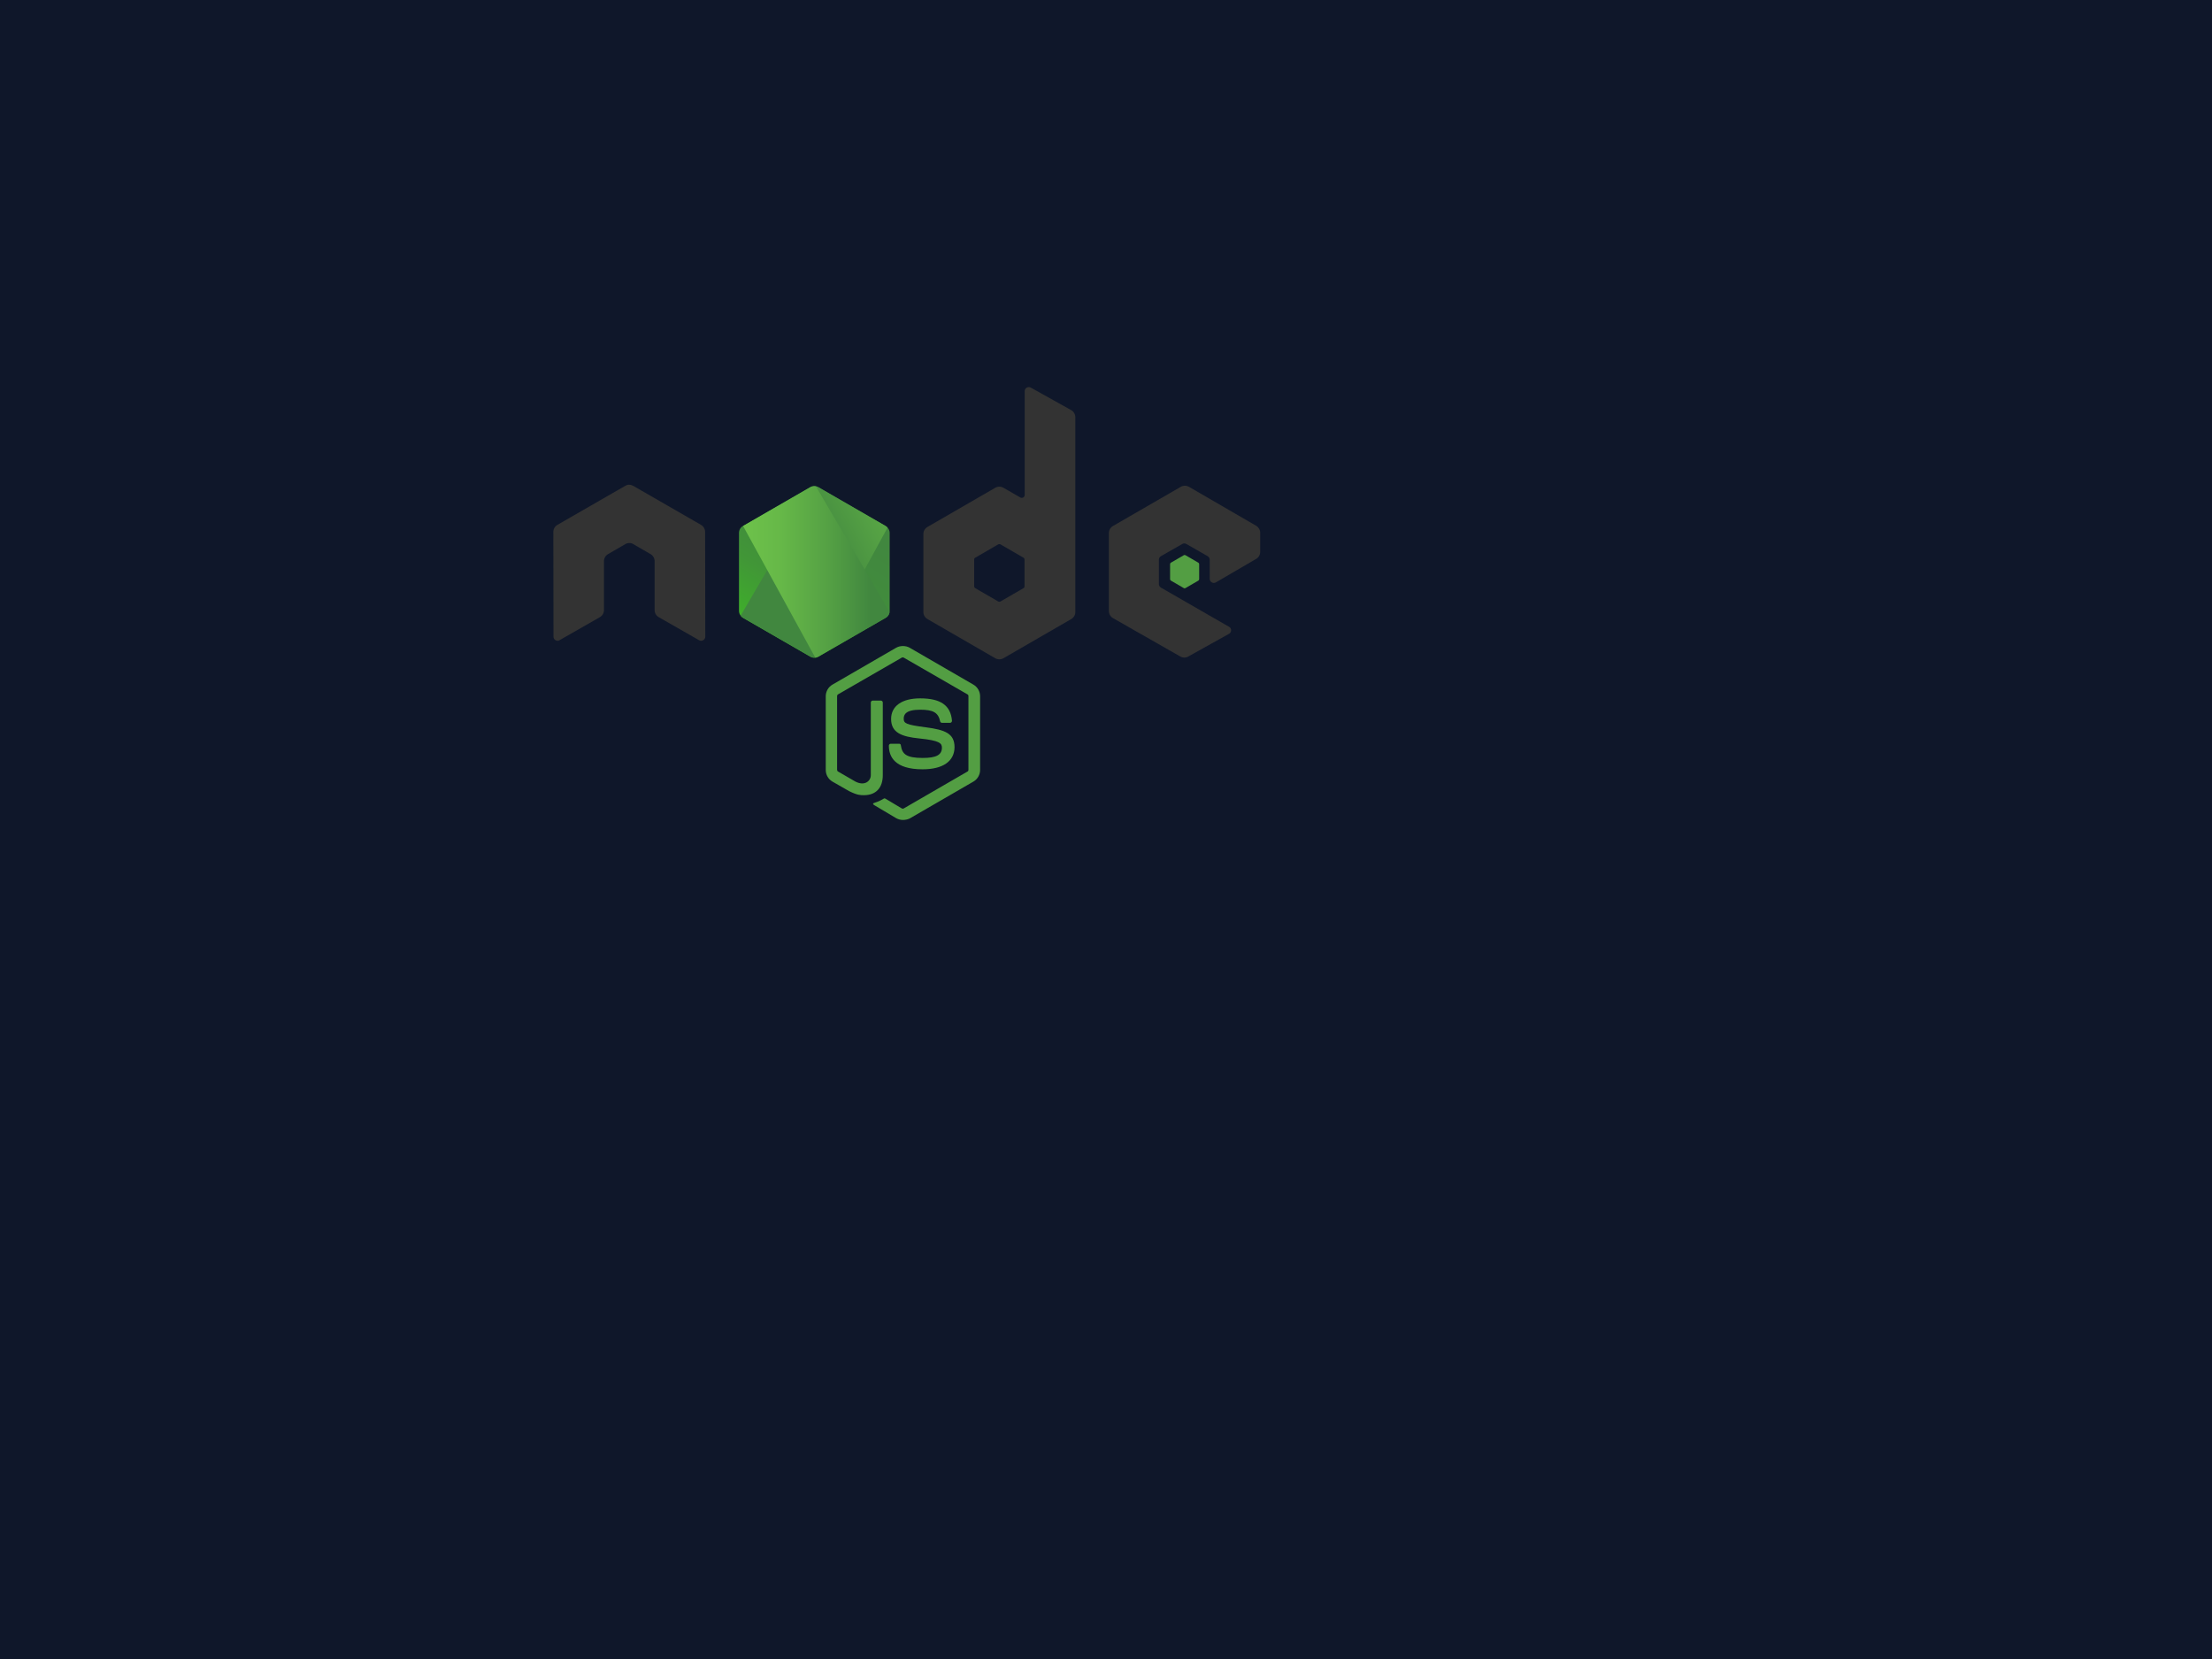
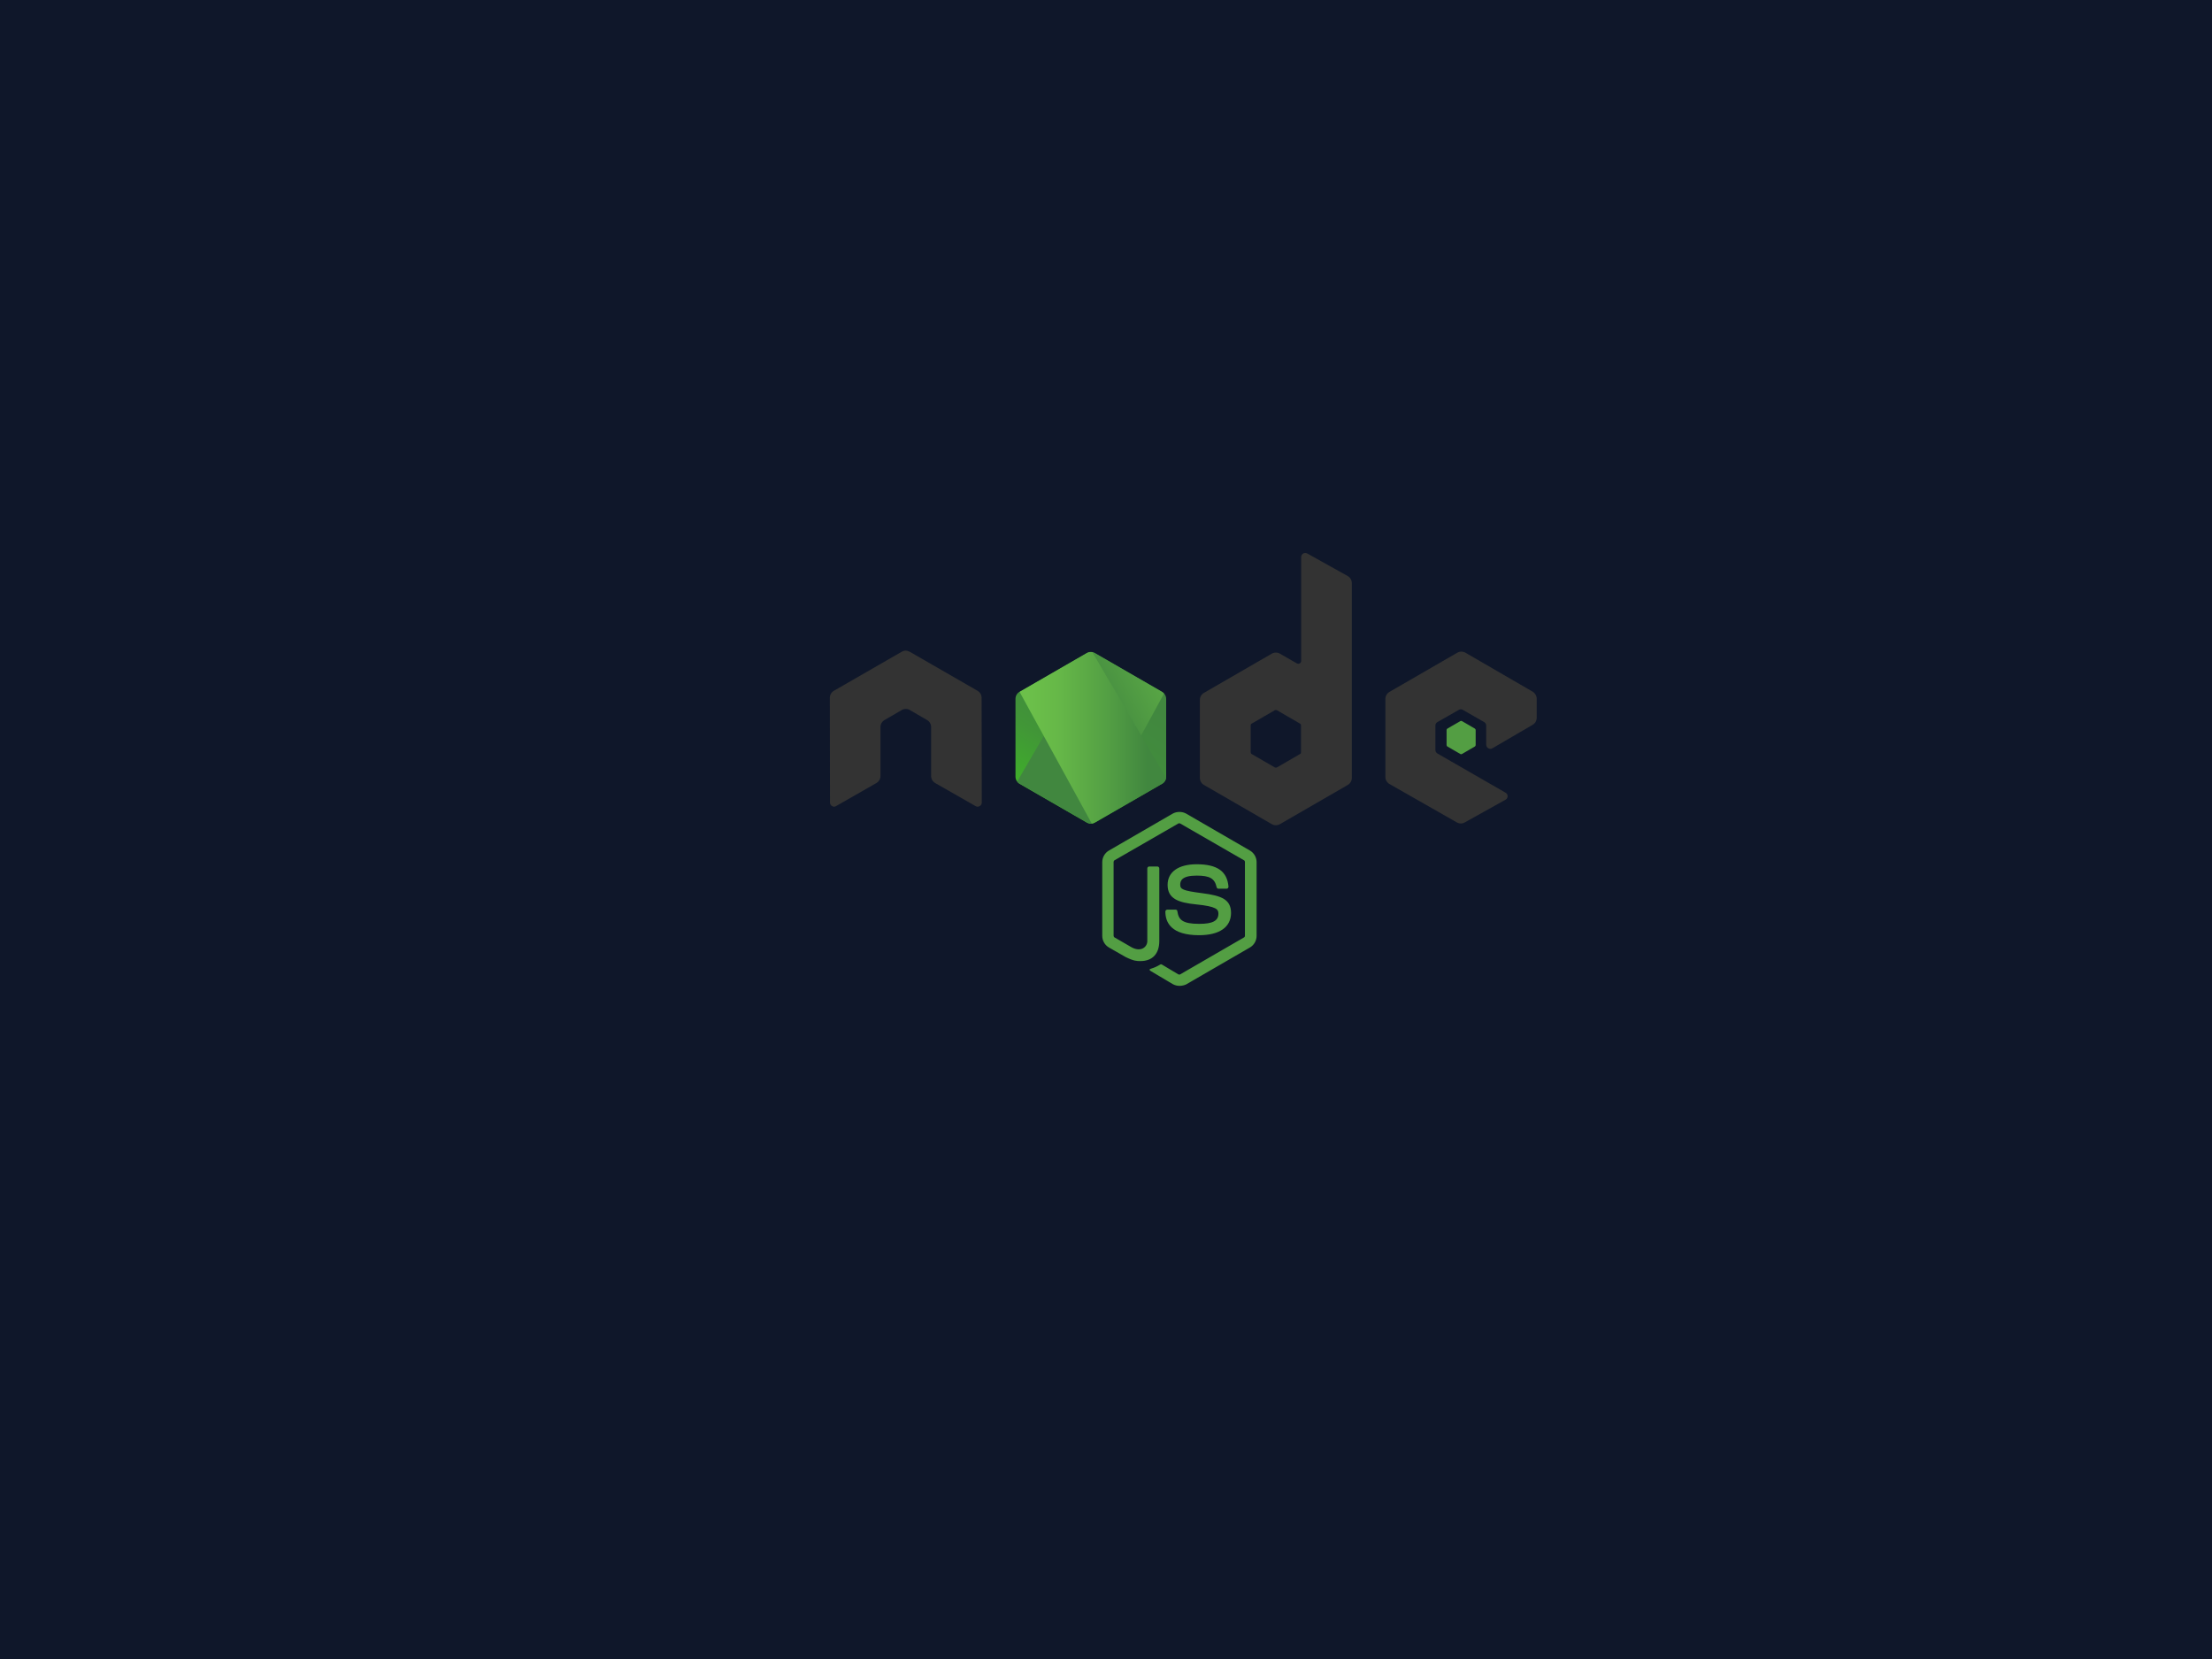
<svg xmlns="http://www.w3.org/2000/svg" width="400" height="300" viewBox="0 0 400 300" fill="none">
  <rect width="400" height="300" fill="#0F172A" />
-   <g transform="translate(100,70) scale(0.25)">
+   <g transform="translate(150,100) scale(0.25)">
    <defs>
      <linearGradient x1="68.188%" y1="17.487%" x2="27.823%" y2="89.755%" id="b">
        <stop stop-color="#41873F" offset="0%" />
        <stop stop-color="#418B3D" offset="32.88%" />
        <stop stop-color="#419637" offset="63.52%" />
        <stop stop-color="#3FA92D" offset="93.19%" />
        <stop stop-color="#3FAE2A" offset="100%" />
      </linearGradient>
      <path id="a" d="M57.903 1.85a5.957 5.957 0 0 0-5.894 0L3.352 29.933c-1.85 1.04-2.89 3.005-2.89 5.085v56.286c0 2.08 1.156 4.045 2.89 5.085l48.657 28.085a5.957 5.957 0 0 0 5.894 0l48.658-28.085c1.849-1.04 2.89-3.005 2.89-5.085V35.019c0-2.08-1.157-4.045-2.89-5.085L57.903 1.85z" />
      <linearGradient x1="43.277%" y1="55.169%" x2="159.245%" y2="-18.306%" id="d">
        <stop stop-color="#41873F" offset="13.76%" />
        <stop stop-color="#54A044" offset="40.32%" />
        <stop stop-color="#66B848" offset="71.36%" />
        <stop stop-color="#6CC04A" offset="90.81%" />
      </linearGradient>
      <linearGradient x1="-4413.77%" y1="13.43%" x2="5327.93%" y2="13.43%" id="e">
        <stop stop-color="#6CC04A" offset="9.192%" />
        <stop stop-color="#66B848" offset="28.64%" />
        <stop stop-color="#54A044" offset="59.68%" />
        <stop stop-color="#41873F" offset="86.24%" />
      </linearGradient>
      <linearGradient x1="-4.389%" y1="49.997%" x2="101.499%" y2="49.997%" id="f">
        <stop stop-color="#6CC04A" offset="9.192%" />
        <stop stop-color="#66B848" offset="28.64%" />
        <stop stop-color="#54A044" offset="59.68%" />
        <stop stop-color="#41873F" offset="86.24%" />
      </linearGradient>
      <linearGradient x1="-9713.77%" y1="36.21%" x2="27.93%" y2="36.21%" id="g">
        <stop stop-color="#6CC04A" offset="9.192%" />
        <stop stop-color="#66B848" offset="28.64%" />
        <stop stop-color="#54A044" offset="59.68%" />
        <stop stop-color="#41873F" offset="86.24%" />
      </linearGradient>
      <linearGradient x1="-103.861%" y1="50.275%" x2="100.797%" y2="50.275%" id="h">
        <stop stop-color="#6CC04A" offset="9.192%" />
        <stop stop-color="#66B848" offset="28.64%" />
        <stop stop-color="#54A044" offset="59.68%" />
        <stop stop-color="#41873F" offset="86.24%" />
      </linearGradient>
      <linearGradient x1="130.613%" y1="-211.069%" x2="4.393%" y2="201.605%" id="i">
        <stop stop-color="#41873F" offset="0%" />
        <stop stop-color="#418B3D" offset="32.88%" />
        <stop stop-color="#419637" offset="63.52%" />
        <stop stop-color="#3FA92D" offset="93.19%" />
        <stop stop-color="#3FAE2A" offset="100%" />
      </linearGradient>
    </defs>
    <g fill="none">
      <path d="M253.11 313.094c-1.733 0-3.351-.462-4.854-1.271l-15.371-9.13c-2.312-1.272-1.156-1.734-.462-1.965 3.12-1.04 3.698-1.272 6.934-3.12.347-.232.81-.116 1.156.115l11.789 7.05c.462.231 1.04.231 1.386 0l46.115-26.698c.462-.231.694-.694.694-1.271v-53.28c0-.579-.232-1.04-.694-1.272l-46.115-26.582c-.462-.232-1.04-.232-1.386 0l-46.115 26.582c-.462.231-.694.809-.694 1.271v53.28c0 .463.232 1.04.694 1.272l12.598 7.281c6.819 3.467 11.095-.578 11.095-4.623v-52.587c0-.693.578-1.387 1.387-1.387h5.894c.694 0 1.387.578 1.387 1.387v52.587c0 9.13-4.97 14.447-13.638 14.447-2.658 0-4.738 0-10.633-2.89l-12.135-6.934c-3.005-1.733-4.854-4.97-4.854-8.437v-53.28c0-3.467 1.849-6.704 4.854-8.437l46.114-26.698c2.89-1.618 6.82-1.618 9.709 0l46.114 26.698c3.005 1.733 4.855 4.97 4.855 8.437v53.28c0 3.467-1.85 6.704-4.855 8.437l-46.114 26.698c-1.503.694-3.236 1.04-4.854 1.04zm14.216-36.637c-20.225 0-24.386-9.246-24.386-17.105 0-.694.578-1.387 1.387-1.387h6.01c.693 0 1.271.462 1.271 1.156.925 6.125 3.583 9.13 15.834 9.13 9.708 0 13.87-2.196 13.87-7.397 0-3.005-1.157-5.2-16.297-6.703-12.598-1.272-20.457-4.045-20.457-14.1 0-9.362 7.86-14.91 21.035-14.91 14.793 0 22.075 5.086 23 16.18 0 .348-.116.694-.347 1.041-.232.231-.578.462-.925.462h-6.01c-.578 0-1.156-.462-1.271-1.04-1.387-6.356-4.97-8.437-14.447-8.437-10.633 0-11.905 3.699-11.905 6.472 0 3.352 1.503 4.392 15.834 6.241 14.216 1.85 20.92 4.508 20.92 14.447-.116 10.171-8.437 15.95-23.116 15.95z" fill="#539E43" />
      <path d="M110.028 104.712c0-2.08-1.156-4.046-3.005-5.086l-49.004-28.2c-.81-.463-1.734-.694-2.658-.81h-.463c-.924 0-1.849.347-2.658.81l-49.004 28.2c-1.85 1.04-3.005 3.005-3.005 5.086l.116 75.817c0 1.04.578 2.08 1.502 2.543.925.578 2.08.578 2.89 0l29.125-16.643c1.849-1.04 3.005-3.005 3.005-5.085v-35.482c0-2.08 1.155-4.045 3.005-5.085l12.366-7.166c.925-.578 1.965-.81 3.005-.81 1.04 0 2.08.232 2.89.81l12.366 7.166c1.85 1.04 3.005 3.004 3.005 5.085v35.482c0 2.08 1.156 4.045 3.005 5.085l29.125 16.643c.925.578 2.08.578 3.005 0 .925-.463 1.503-1.503 1.503-2.543l-.116-75.817z" fill="#333" />
      <path d="M345.571.347c-.924-.463-2.08-.463-2.89 0-.924.578-1.502 1.502-1.502 2.542v75.125c0 .693-.346 1.386-1.04 1.849-.693.346-1.387.346-2.08 0l-12.251-7.05a5.957 5.957 0 0 0-5.895 0l-49.004 28.316c-1.849 1.04-3.005 3.005-3.005 5.085v56.516c0 2.08 1.156 4.046 3.005 5.086l49.004 28.316a5.957 5.957 0 0 0 5.895 0l49.004-28.316c1.849-1.04 3.005-3.005 3.005-5.086V21.844c0-2.196-1.156-4.16-3.005-5.201L345.572.347zm-4.507 143.776c0 .578-.231 1.04-.694 1.271l-16.758 9.708a1.714 1.714 0 0 1-1.503 0l-16.758-9.708c-.463-.231-.694-.809-.694-1.271v-19.417c0-.578.231-1.04.694-1.271l16.758-9.709a1.714 1.714 0 0 1 1.503 0l16.758 9.709c.463.23.694.809.694 1.271v19.417z" fill="#333" />
      <path d="M508.648 124.244c1.85-1.04 2.89-3.005 2.89-5.086v-13.753c0-2.08-1.156-4.045-2.89-5.085l-48.657-28.2a5.957 5.957 0 0 0-5.894 0l-49.004 28.315c-1.85 1.04-3.005 3.005-3.005 5.086v56.516c0 2.08 1.155 4.045 3.005 5.085l48.657 27.738c1.85 1.04 4.045 1.04 5.779 0L489 178.45c.925-.463 1.503-1.503 1.503-2.543 0-1.04-.578-2.08-1.503-2.543l-49.235-28.316c-.924-.577-1.502-1.502-1.502-2.542v-17.683c0-1.04.578-2.08 1.502-2.543l15.372-8.784a2.821 2.821 0 0 1 3.005 0l15.371 8.784c.925.578 1.503 1.502 1.503 2.543v13.869c0 1.04.578 2.08 1.502 2.542.925.578 2.08.578 3.005 0l29.125-16.99z" fill="#333" />
      <path d="M456.293 121.586a1.05 1.05 0 0 1 1.155 0l9.362 5.432c.347.23.578.577.578 1.04v10.864c0 .462-.231.809-.578 1.04l-9.362 5.432a1.05 1.05 0 0 1-1.155 0l-9.362-5.432c-.347-.231-.578-.578-.578-1.04v-10.864c0-.463.231-.81.578-1.04l9.362-5.432z" fill="#539E43" />
      <g transform="translate(134.068 70.501)">
        <mask id="c" fill="#fff">
          <use href="#a" />
        </mask>
        <use fill="url(#b)" href="#a" />
        <g mask="url(#c)">
          <path d="M51.893 1.85L3.121 29.933C1.27 30.974 0 32.94 0 35.02v56.286c0 1.387.578 2.658 1.502 3.698L56.285 1.156c-1.387-.231-3.005-.116-4.392.693zM56.632 125.053c.462-.116.925-.347 1.387-.578l48.773-28.085c1.85-1.04 3.005-3.005 3.005-5.085V35.019c0-1.502-.694-3.005-1.734-4.045l-51.43 94.079z" />
          <path d="M106.676 29.934L57.788 1.85a8.025 8.025 0 0 0-1.503-.578L1.502 95.12a6.082 6.082 0 0 0 1.619 1.387l48.888 28.085c1.387.809 3.005 1.04 4.507.577l51.432-94.078c-.347-.462-.81-.81-1.272-1.156z" fill="url(#d)" />
        </g>
        <g mask="url(#c)">
          <path d="M109.797 91.305V35.019c0-2.08-1.271-4.045-3.12-5.085L57.786 1.85a5.106 5.106 0 0 0-1.848-.693l53.511 91.42c.231-.347.347-.809.347-1.271zM3.12 29.934C1.272 30.974 0 32.94 0 35.02v56.286c0 2.08 1.387 4.045 3.12 5.085l48.889 28.085c1.156.693 2.427.925 3.814.693L3.467 29.818l-.346.116z" />
          <path fill="url(#e)" fill-rule="evenodd" d="M50.391.809l-.693.347h.924l-.231-.347z" transform="translate(0 -9.246)" />
          <path d="M106.792 105.636c1.387-.809 2.427-2.196 2.89-3.698L56.053 10.402c-1.387-.231-2.89-.116-4.16.693L3.351 39.065l52.355 95.465a8.057 8.057 0 0 0 2.196-.693l48.889-28.2z" fill="url(#f)" fill-rule="evenodd" transform="translate(0 -9.246)" />
          <path fill="url(#g)" fill-rule="evenodd" d="M111.3 104.712l-.347-.578v.809l.346-.231z" transform="translate(0 -9.246)" />
          <path d="M106.792 105.636l-48.773 28.085a6.973 6.973 0 0 1-2.196.693l.925 1.734 54.089-31.32v-.694l-1.387-2.312c-.231 1.618-1.271 3.005-2.658 3.814z" fill="url(#h)" fill-rule="evenodd" transform="translate(0 -9.246)" />
          <path d="M106.792 105.636l-48.773 28.085a6.973 6.973 0 0 1-2.196.693l.925 1.734 54.089-31.32v-.694l-1.387-2.312c-.231 1.618-1.271 3.005-2.658 3.814z" fill="url(#i)" fill-rule="evenodd" transform="translate(0 -9.246)" />
        </g>
      </g>
    </g>
  </g>
</svg>
